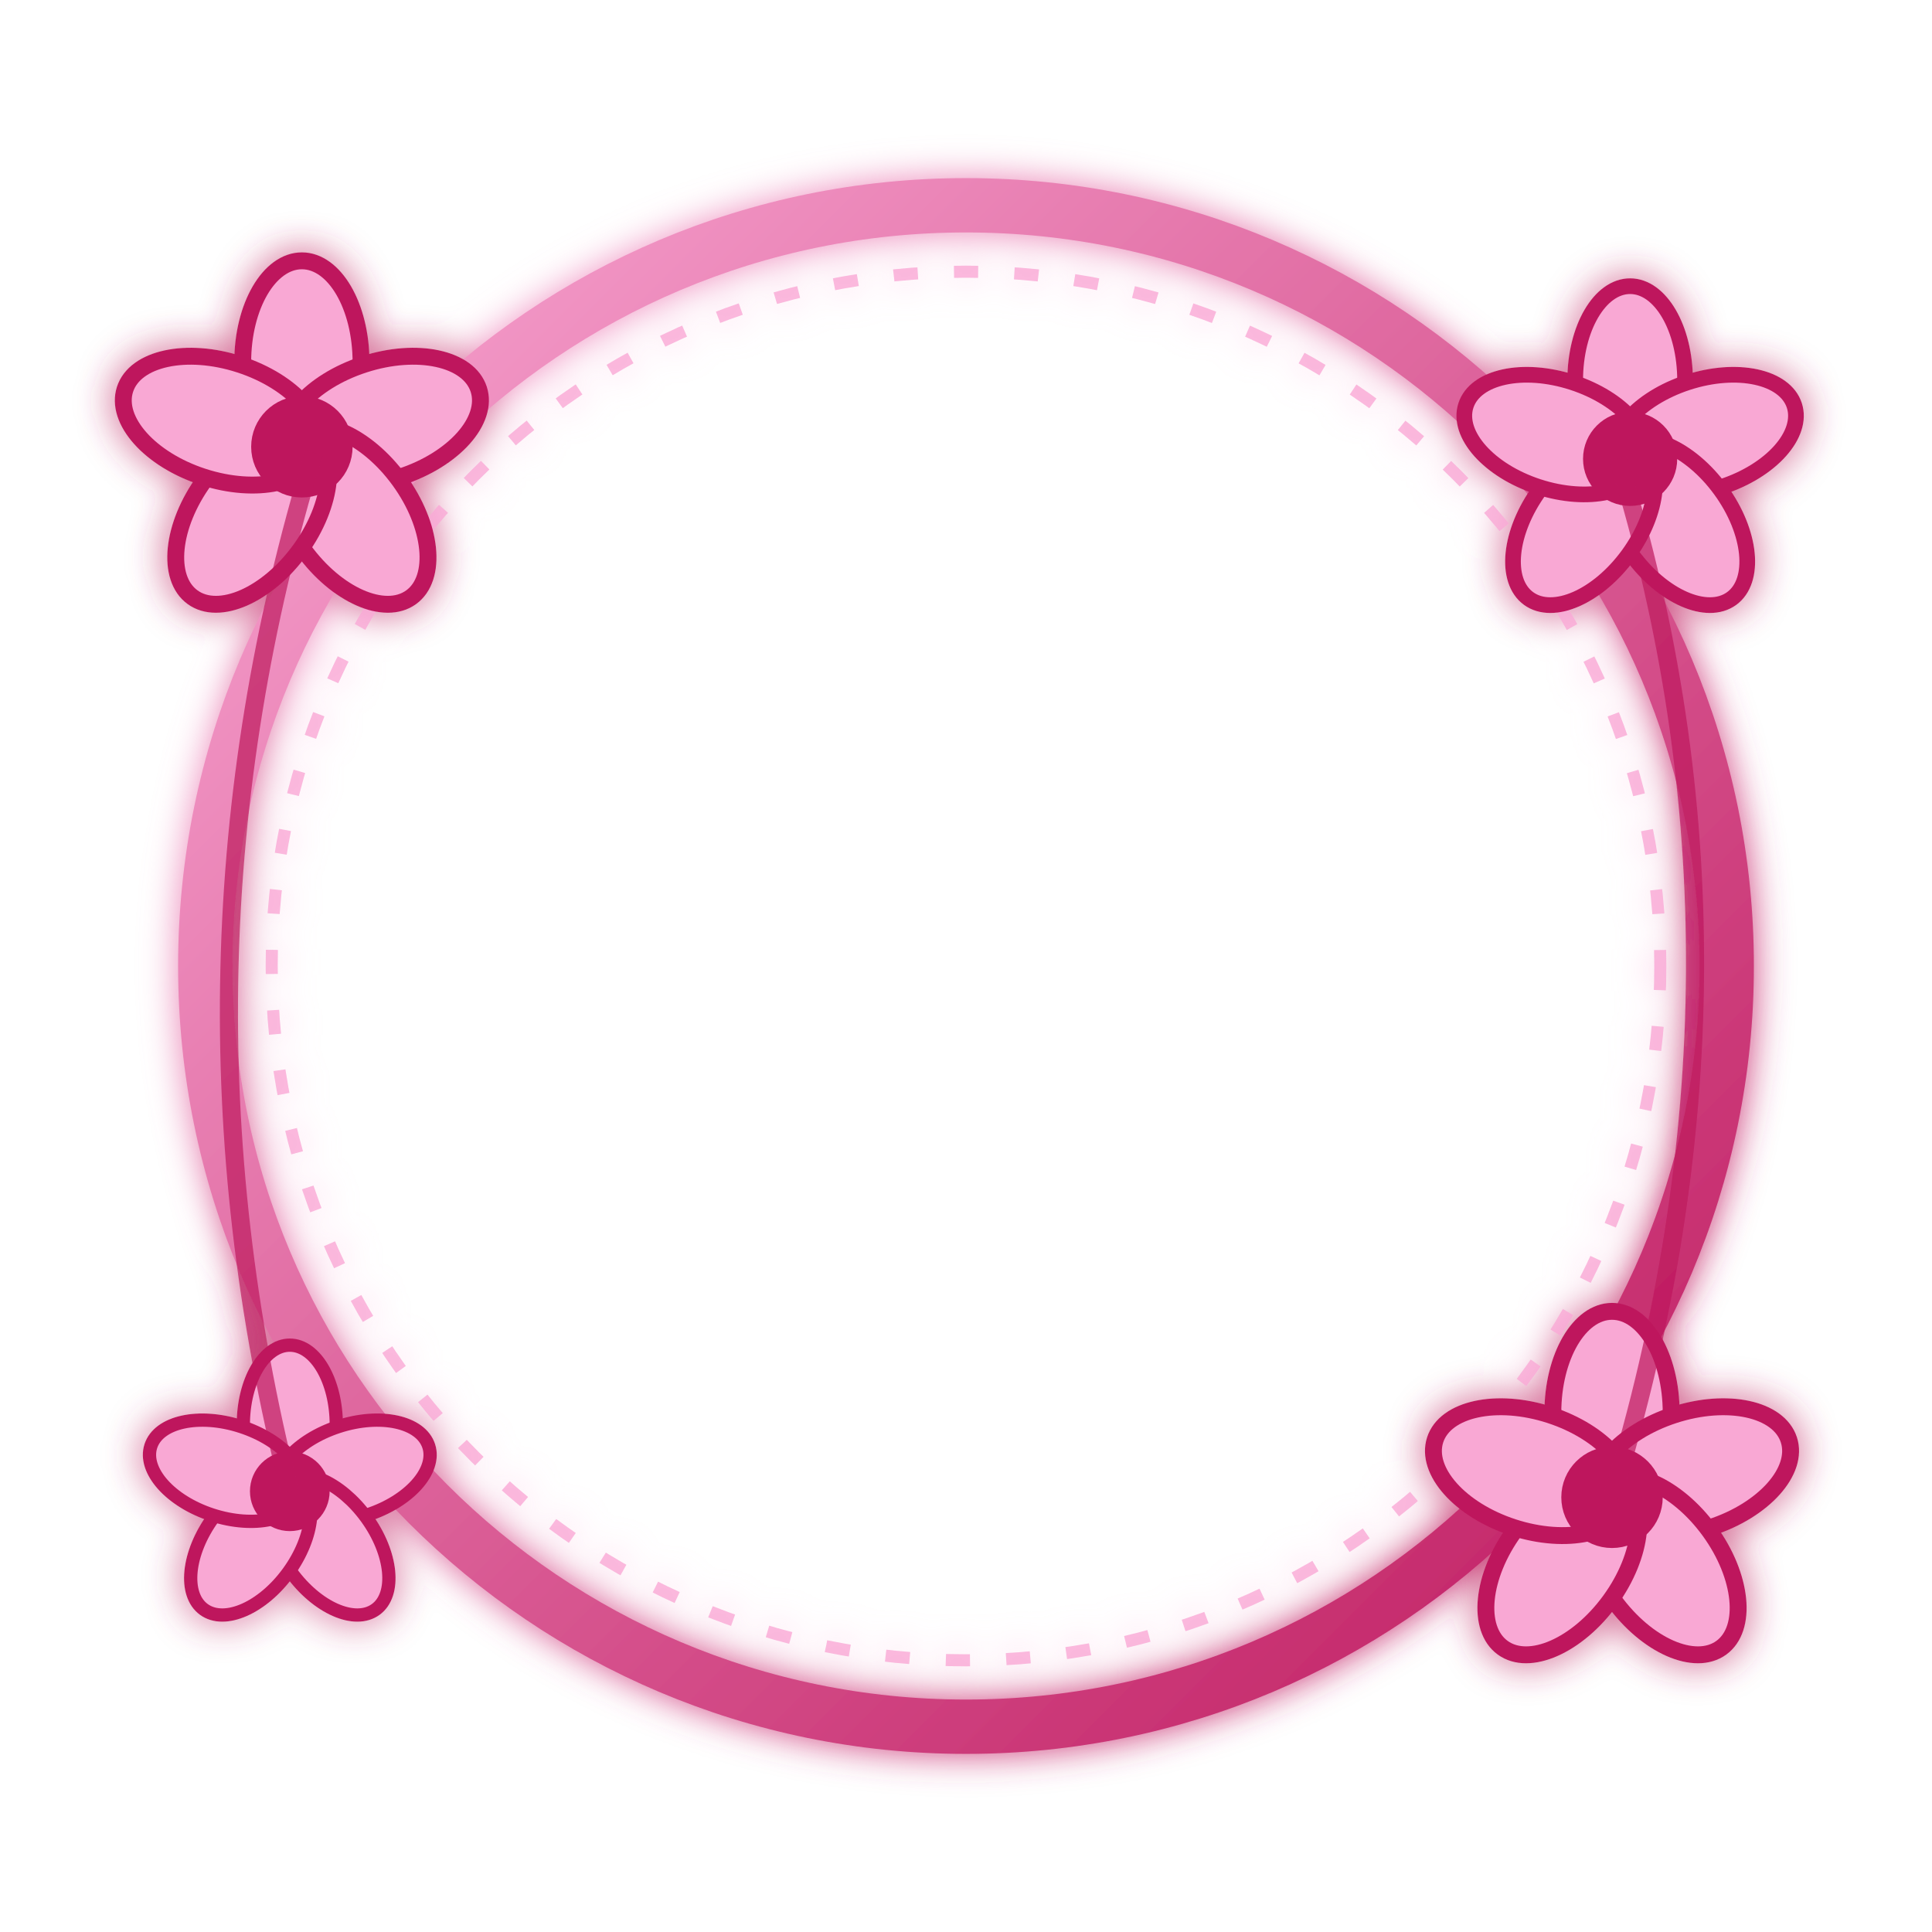
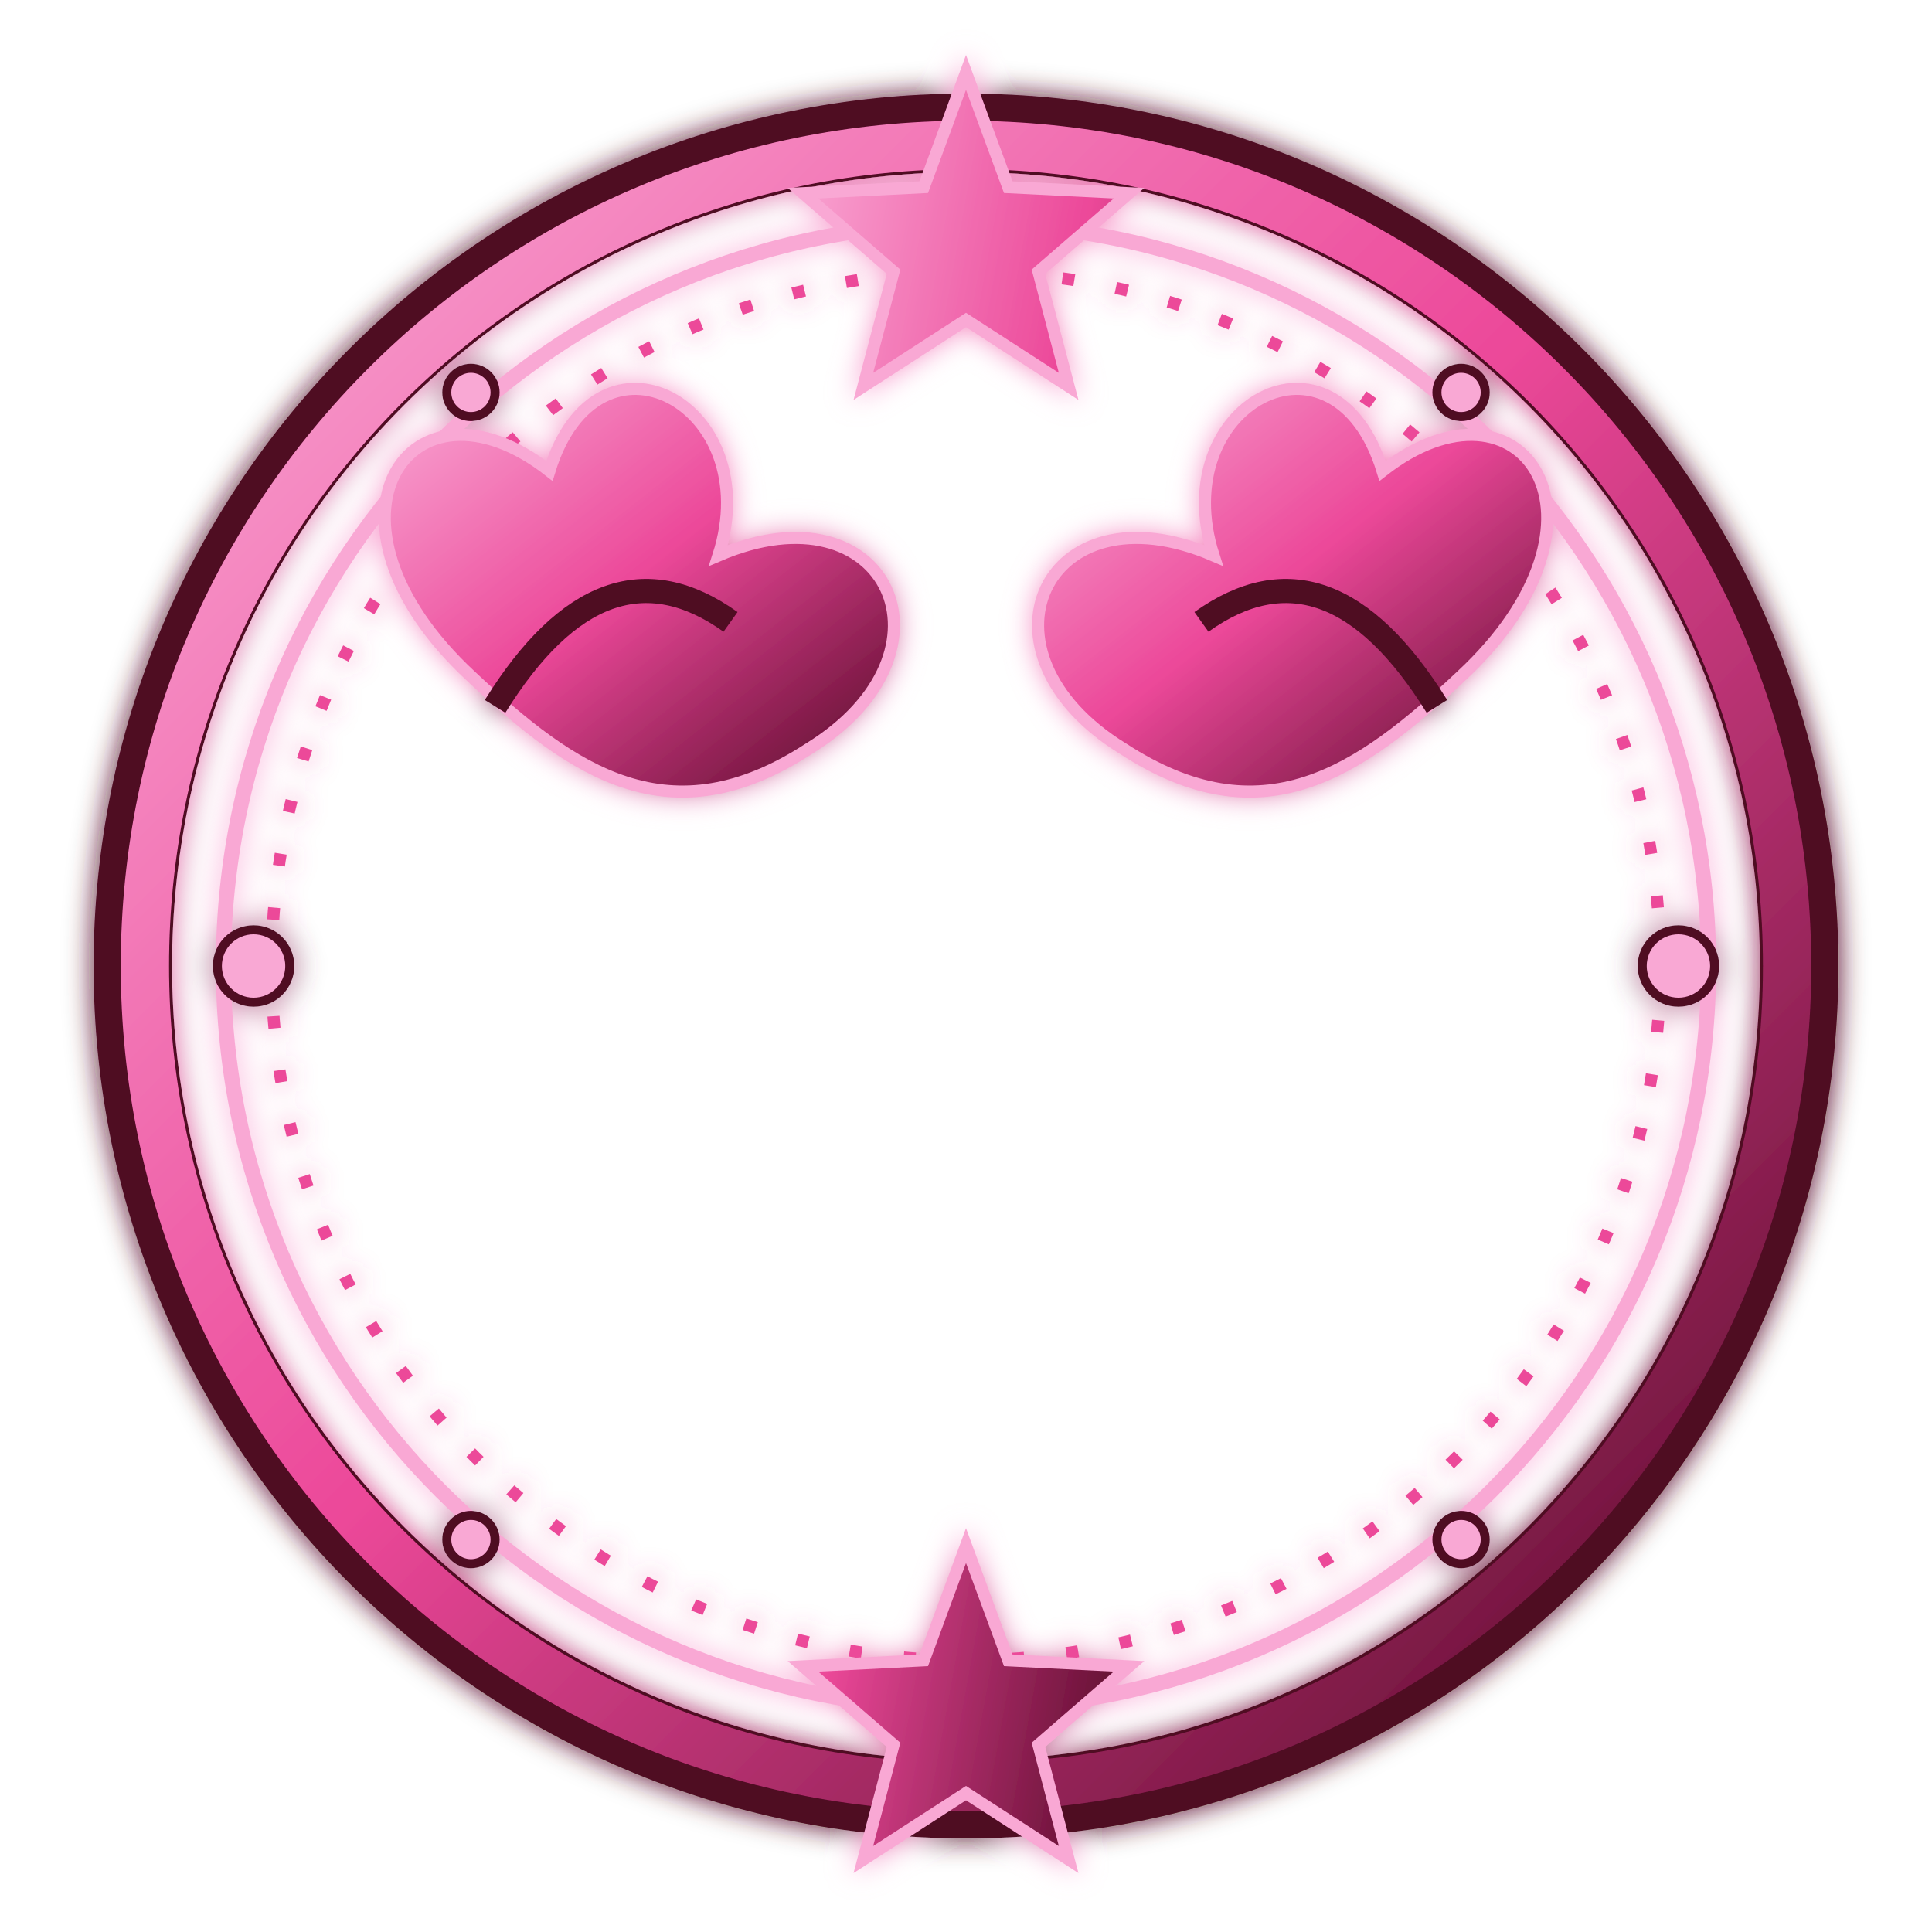
<svg xmlns="http://www.w3.org/2000/svg" width="320" height="320" viewBox="0 0 320 320" role="img" aria-labelledby="title desc">
  <defs>
-     <filter id="glow" x="-50%" y="-50%" width="200%" height="200%">
-       <feGaussianBlur stdDeviation="3" result="blur" />
+     <linearGradient id="metal" x1="0" y1="0" x2="1" y2="1">
+       <stop stop-color="#f9a8d4" />
+       <stop offset=".48" stop-color="#ec4899" />
+       <stop offset="1" stop-color="#500724" />
+     </linearGradient>
+     <filter id="glow" x="-30%" y="-30%" width="160%" height="160%">
+       <feGaussianBlur stdDeviation="2.3" result="blur" />
      <feMerge>
        <feMergeNode in="blur" />
        <feMergeNode in="SourceGraphic" />
      </feMerge>
    </filter>
-     <linearGradient id="ring" x1="0" y1="0" x2="1" y2="1">
-       <stop stop-color="#F9A8D4" />
-       <stop offset="1" stop-color="#BE185D" />
-     </linearGradient>
  </defs>
  <g filter="url(#glow)">
-     <circle cx="160" cy="160" r="126" fill="none" stroke="url(#ring)" stroke-width="9" />
-     <circle cx="160" cy="160" r="115" fill="none" stroke="#F9A8D4" stroke-opacity=".8" stroke-width="2" stroke-dasharray="4 6" />
-     <g transform="translate(50 74) scale(1.4)" fill="#F9A8D4" stroke="#BE185D" stroke-width="2">
-       <ellipse cy="-10" rx="7" ry="12" transform="rotate(0)" />
-       <ellipse cy="-10" rx="7" ry="12" transform="rotate(72)" />
-       <ellipse cy="-10" rx="7" ry="12" transform="rotate(144)" />
-       <ellipse cy="-10" rx="7" ry="12" transform="rotate(216)" />
-       <ellipse cy="-10" rx="7" ry="12" transform="rotate(288)" />
-       <circle r="5" fill="#BE185D" />
+     <circle cx="160" cy="160" r="138" fill="none" stroke="#500724" stroke-width="13" />
+     <circle cx="160" cy="160" r="136" fill="none" stroke="url(#metal)" stroke-width="8" />
+     <circle cx="160" cy="160" r="123" fill="none" stroke="#f9a8d4" stroke-width="2.5" />
+     <circle cx="160" cy="160" r="115" fill="none" stroke="#ec4899" stroke-width="2" stroke-dasharray="2 7" />
+     <path d="M160 12 L167 31 L187 32 L172 45 L177 64 L160 53 L143 64 L148 45 L133 32 L153 31Z M160 256 L167 275 L187 276 L172 289 L177 308 L160 297 L143 308 L148 289 L133 276 L153 275Z" fill="url(#metal)" stroke="#f9a8d4" stroke-width="2" />
+     <g fill="url(#metal)" stroke="#f9a8d4" stroke-width="2">
+       <path d="M78 112 C50 86 68 60 91 78 C99 52 127 67 119 92 C147 80 160 108 134 124 C111 139 95 128 78 112Z" />
+       <path d="M242 112 C270 86 252 60 229 78 C221 52 193 67 201 92 C173 80 160 108 186 124 C209 139 225 128 242 112Z" />
    </g>
-     <g transform="translate(270 76) scale(1.3)" fill="#F9A8D4" stroke="#BE185D" stroke-width="2">
-       <ellipse cy="-10" rx="7" ry="12" transform="rotate(0)" />
-       <ellipse cy="-10" rx="7" ry="12" transform="rotate(72)" />
-       <ellipse cy="-10" rx="7" ry="12" transform="rotate(144)" />
-       <ellipse cy="-10" rx="7" ry="12" transform="rotate(216)" />
-       <ellipse cy="-10" rx="7" ry="12" transform="rotate(288)" />
-       <circle r="5" fill="#BE185D" />
+     <path d="M82 117 Q100 88 121 103 M238 117 Q220 88 199 103" fill="none" stroke="#500724" stroke-width="4" />
+     <g fill="#f9a8d4" stroke="#500724" stroke-width="1.5">
+       <circle cx="42" cy="160" r="6" />
+       <circle cx="278" cy="160" r="6" />
+       <circle cx="78" cy="65" r="4" />
+       <circle cx="242" cy="65" r="4" />
+       <circle cx="78" cy="255" r="4" />
+       <circle cx="242" cy="255" r="4" />
    </g>
-     <g transform="translate(48 247) scale(1.1)" fill="#F9A8D4" stroke="#BE185D" stroke-width="2">
-       <ellipse cy="-10" rx="7" ry="12" transform="rotate(0)" />
-       <ellipse cy="-10" rx="7" ry="12" transform="rotate(72)" />
-       <ellipse cy="-10" rx="7" ry="12" transform="rotate(144)" />
-       <ellipse cy="-10" rx="7" ry="12" transform="rotate(216)" />
-       <ellipse cy="-10" rx="7" ry="12" transform="rotate(288)" />
-       <circle r="5" fill="#BE185D" />
-     </g>
-     <g transform="translate(267 248) scale(1.4)" fill="#F9A8D4" stroke="#BE185D" stroke-width="2">
-       <ellipse cy="-10" rx="7" ry="12" transform="rotate(0)" />
-       <ellipse cy="-10" rx="7" ry="12" transform="rotate(72)" />
-       <ellipse cy="-10" rx="7" ry="12" transform="rotate(144)" />
-       <ellipse cy="-10" rx="7" ry="12" transform="rotate(216)" />
-       <ellipse cy="-10" rx="7" ry="12" transform="rotate(288)" />
-       <circle r="5" fill="#BE185D" />
-     </g>
-     <path d="M52 75 Q26 160 48 247 M268 76 Q294 160 267 248" fill="none" stroke="#BE185D" stroke-width="3" opacity=".7" />
  </g>
</svg>
